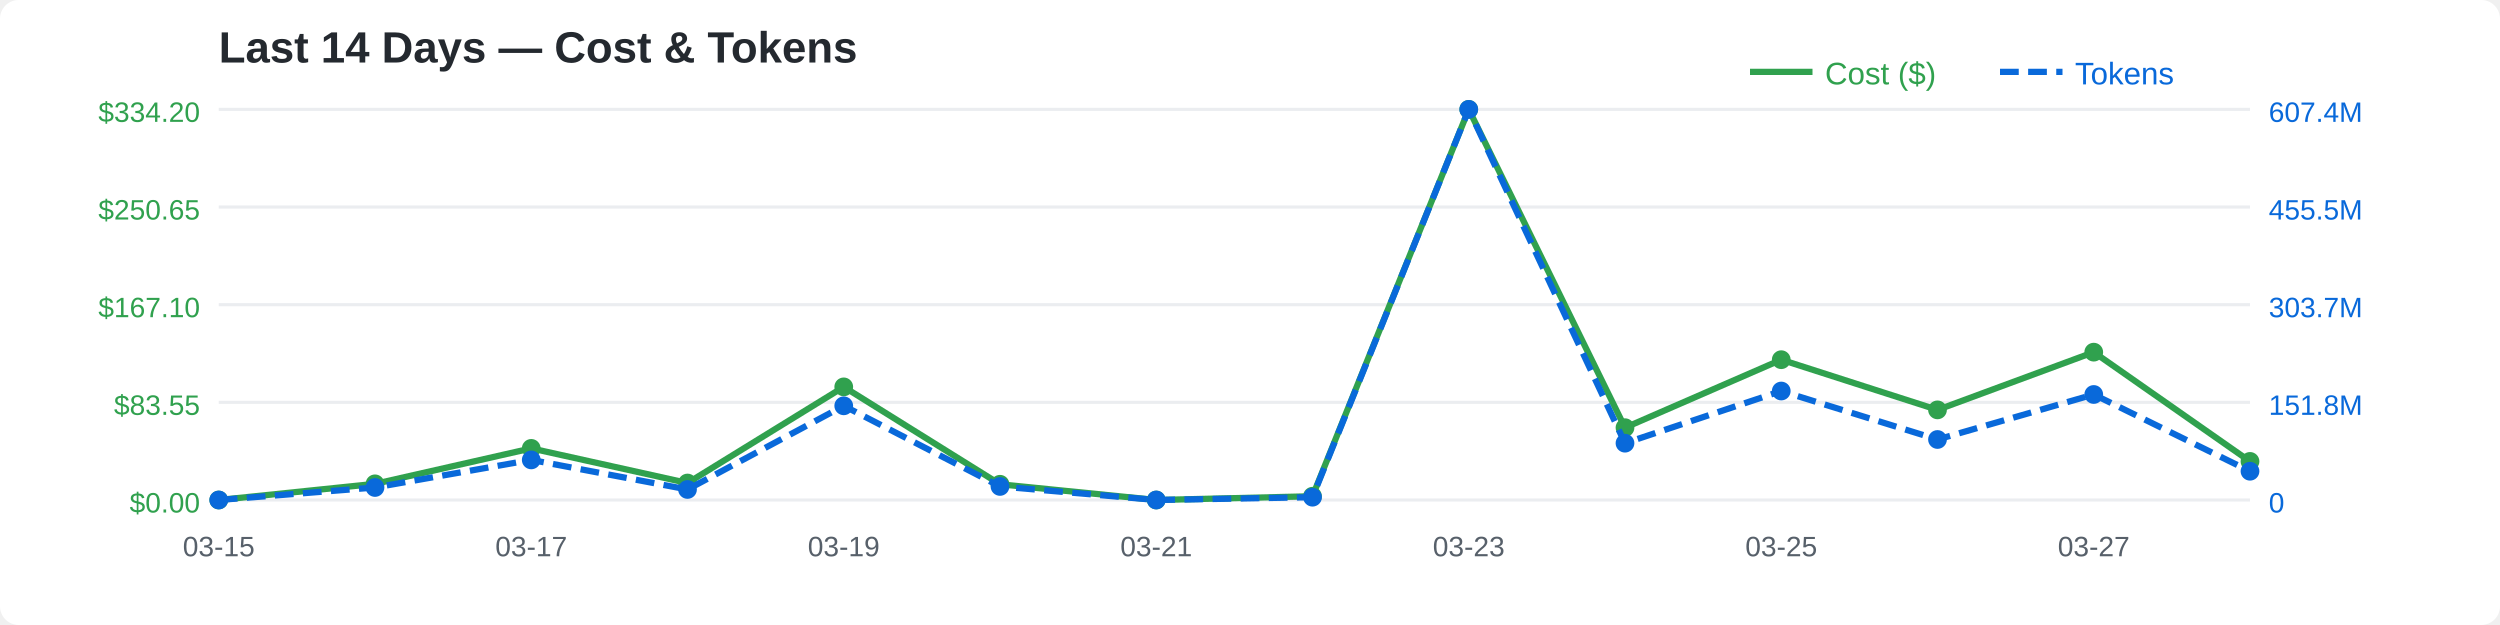
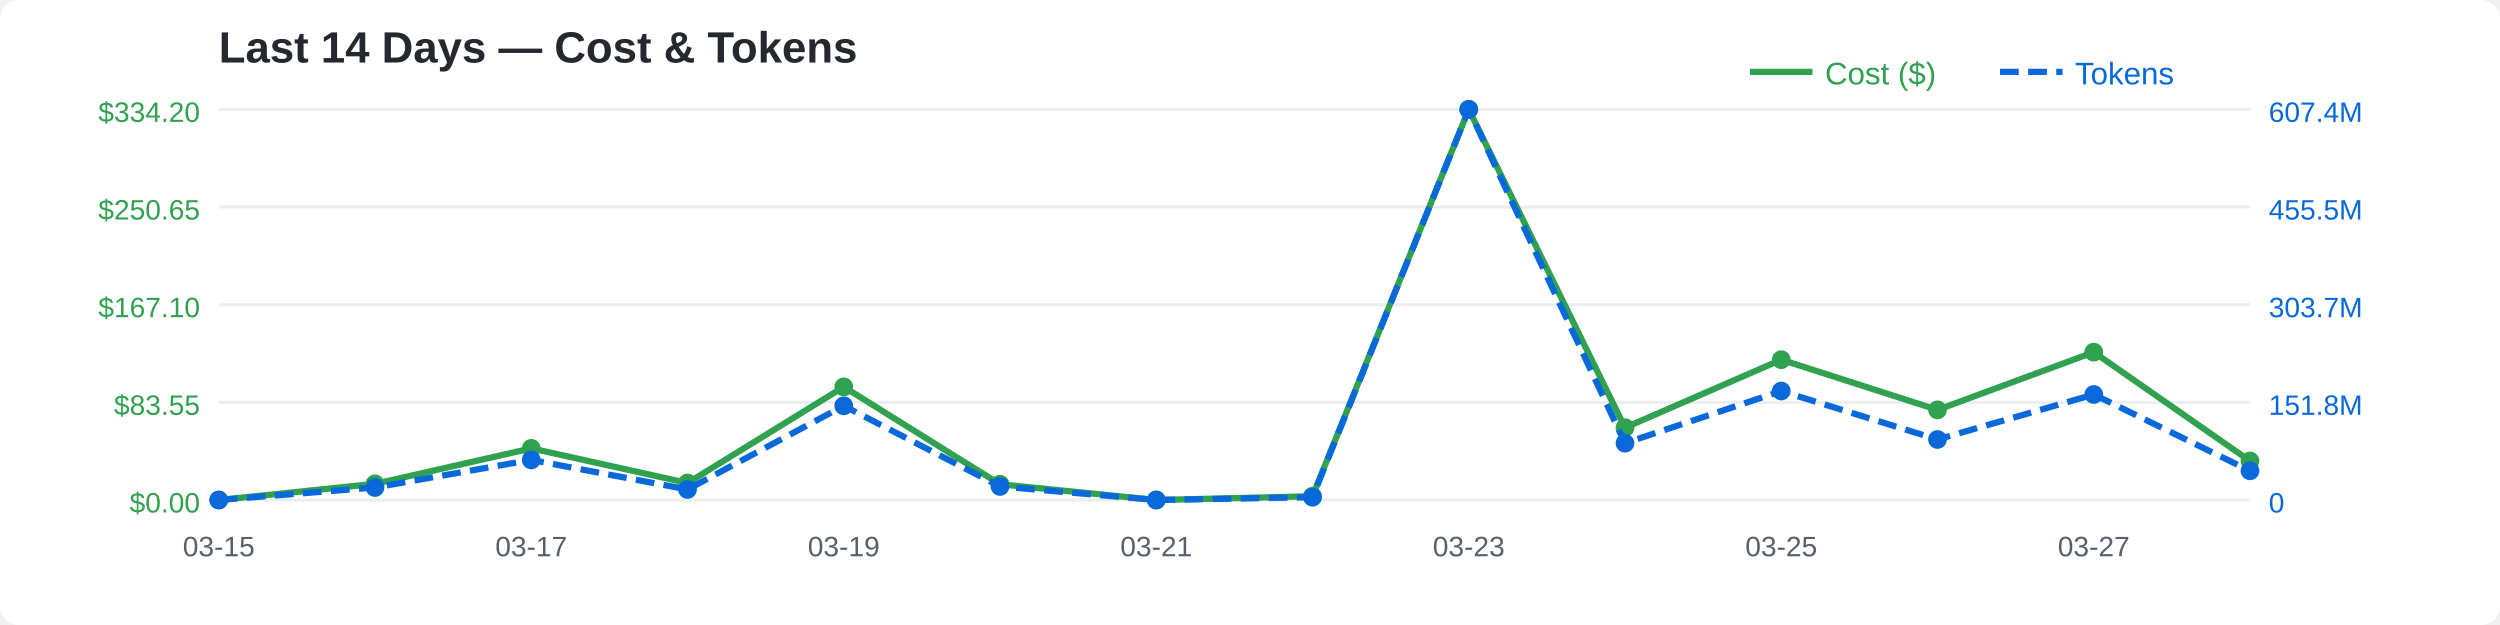
<svg xmlns="http://www.w3.org/2000/svg" width="800" height="200" viewBox="0 0 800 200">
  <rect width="800" height="200" fill="#ffffff" rx="6" />
  <text x="70" y="20" font-family="Arial, sans-serif" font-size="14" fill="#24292f" font-weight="bold">Last 14 Days — Cost &amp; Tokens</text>
  <line x1="70" y1="35.0" x2="720" y2="35.0" stroke="#ebedf0" stroke-width="1" />
  <line x1="70" y1="66.25" x2="720" y2="66.25" stroke="#ebedf0" stroke-width="1" />
  <line x1="70" y1="97.5" x2="720" y2="97.5" stroke="#ebedf0" stroke-width="1" />
  <line x1="70" y1="128.75" x2="720" y2="128.75" stroke="#ebedf0" stroke-width="1" />
  <line x1="70" y1="160.0" x2="720" y2="160.0" stroke="#ebedf0" stroke-width="1" />
  <text x="70.0" y="178" font-family="Arial, sans-serif" font-size="9" fill="#57606a" text-anchor="middle">03-15</text>
  <text x="170.0" y="178" font-family="Arial, sans-serif" font-size="9" fill="#57606a" text-anchor="middle">03-17</text>
  <text x="270.0" y="178" font-family="Arial, sans-serif" font-size="9" fill="#57606a" text-anchor="middle">03-19</text>
  <text x="370.0" y="178" font-family="Arial, sans-serif" font-size="9" fill="#57606a" text-anchor="middle">03-21</text>
  <text x="470.0" y="178" font-family="Arial, sans-serif" font-size="9" fill="#57606a" text-anchor="middle">03-23</text>
  <text x="570.0" y="178" font-family="Arial, sans-serif" font-size="9" fill="#57606a" text-anchor="middle">03-25</text>
  <text x="670.0" y="178" font-family="Arial, sans-serif" font-size="9" fill="#57606a" text-anchor="middle">03-27</text>
  <text x="64" y="39.0" font-family="Arial, sans-serif" font-size="9" fill="#30a14e" text-anchor="end">$334.20</text>
  <text x="64" y="70.25" font-family="Arial, sans-serif" font-size="9" fill="#30a14e" text-anchor="end">$250.65</text>
  <text x="64" y="101.5" font-family="Arial, sans-serif" font-size="9" fill="#30a14e" text-anchor="end">$167.10</text>
  <text x="64" y="132.75" font-family="Arial, sans-serif" font-size="9" fill="#30a14e" text-anchor="end">$83.55</text>
  <text x="64" y="164.0" font-family="Arial, sans-serif" font-size="9" fill="#30a14e" text-anchor="end">$0.00</text>
  <text x="726" y="39.0" font-family="Arial, sans-serif" font-size="9" fill="#0969da">607.4M</text>
  <text x="726" y="70.25" font-family="Arial, sans-serif" font-size="9" fill="#0969da">455.5M</text>
  <text x="726" y="101.5" font-family="Arial, sans-serif" font-size="9" fill="#0969da">303.7M</text>
  <text x="726" y="132.75" font-family="Arial, sans-serif" font-size="9" fill="#0969da">151.8M</text>
  <text x="726" y="164.0" font-family="Arial, sans-serif" font-size="9" fill="#0969da">0</text>
-   <polyline points="70.0,160.0 120.0,154.827 170.0,143.482 220.0,154.568 270.0,123.802 320.0,154.966 370.0,160.0 420.0,158.795 470.0,35.0 520.0,136.859 570.0,115.101 620.0,131.16 670.0,112.691 720.0,147.649" fill="none" stroke="#30a14e" stroke-width="2" />
+   <polyline points="70.0,160.0 120.0,154.827 170.0,143.482 220.0,154.568 270.0,123.802 320.0,154.966 370.0,160.0 420.0,158.795 470.0,35.0 520.0,136.859 570.0,115.101 620.0,131.16 670.0,112.691 720.0,147.514" fill="none" stroke="#30a14e" stroke-width="2" />
  <circle cx="70.0" cy="160.0" r="3" fill="#30a14e">
    </circle>
  <circle cx="120.0" cy="154.827" r="3" fill="#30a14e">
    </circle>
  <circle cx="170.0" cy="143.482" r="3" fill="#30a14e">
    </circle>
  <circle cx="220.0" cy="154.568" r="3" fill="#30a14e">
    </circle>
  <circle cx="270.0" cy="123.802" r="3" fill="#30a14e">
    </circle>
  <circle cx="320.0" cy="154.966" r="3" fill="#30a14e">
    </circle>
  <circle cx="370.0" cy="160.0" r="3" fill="#30a14e">
    </circle>
  <circle cx="420.0" cy="158.795" r="3" fill="#30a14e">
    </circle>
  <circle cx="470.0" cy="35.0" r="3" fill="#30a14e">
    </circle>
  <circle cx="520.0" cy="136.859" r="3" fill="#30a14e">
    </circle>
  <circle cx="570.0" cy="115.101" r="3" fill="#30a14e">
    </circle>
  <circle cx="620.0" cy="131.16" r="3" fill="#30a14e">
    </circle>
  <circle cx="670.0" cy="112.691" r="3" fill="#30a14e">
    </circle>
-   <circle cx="720.0" cy="147.649" r="3" fill="#30a14e">
+   <circle cx="720.0" cy="147.514" r="3" fill="#30a14e">
    </circle>
-   <polyline points="70.0,160.0 120.0,155.999 170.0,147.169 220.0,156.63 270.0,129.859 320.0,155.662 370.0,160.0 420.0,159.105 470.0,35.0 520.0,141.82 570.0,125.128 620.0,140.638 670.0,126.233 720.0,150.798" fill="none" stroke="#0969da" stroke-width="2" stroke-dasharray="6,3" />
+   <polyline points="70.0,160.0 120.0,155.999 170.0,147.169 220.0,156.63 270.0,129.859 320.0,155.662 370.0,160.0 420.0,159.105 470.0,35.0 520.0,141.82 570.0,125.128 620.0,140.638 670.0,126.233 720.0,150.652" fill="none" stroke="#0969da" stroke-width="2" stroke-dasharray="6,3" />
  <circle cx="70.0" cy="160.0" r="3" fill="#0969da">
    </circle>
  <circle cx="120.0" cy="155.999" r="3" fill="#0969da">
    </circle>
  <circle cx="170.0" cy="147.169" r="3" fill="#0969da">
    </circle>
  <circle cx="220.0" cy="156.63" r="3" fill="#0969da">
    </circle>
  <circle cx="270.0" cy="129.859" r="3" fill="#0969da">
    </circle>
  <circle cx="320.0" cy="155.662" r="3" fill="#0969da">
    </circle>
  <circle cx="370.0" cy="160.0" r="3" fill="#0969da">
    </circle>
  <circle cx="420.0" cy="159.105" r="3" fill="#0969da">
    </circle>
  <circle cx="470.0" cy="35.0" r="3" fill="#0969da">
    </circle>
  <circle cx="520.0" cy="141.82" r="3" fill="#0969da">
    </circle>
  <circle cx="570.0" cy="125.128" r="3" fill="#0969da">
    </circle>
  <circle cx="620.0" cy="140.638" r="3" fill="#0969da">
    </circle>
  <circle cx="670.0" cy="126.233" r="3" fill="#0969da">
    </circle>
-   <circle cx="720.0" cy="150.798" r="3" fill="#0969da">
+   <circle cx="720.0" cy="150.652" r="3" fill="#0969da">
    </circle>
  <line x1="560" y1="23" x2="580" y2="23" stroke="#30a14e" stroke-width="2" />
  <text x="584" y="27" font-family="Arial, sans-serif" font-size="10" fill="#30a14e">Cost ($)</text>
  <line x1="640" y1="23" x2="660" y2="23" stroke="#0969da" stroke-width="2" stroke-dasharray="6,3" />
  <text x="664" y="27" font-family="Arial, sans-serif" font-size="10" fill="#0969da">Tokens</text>
</svg>
